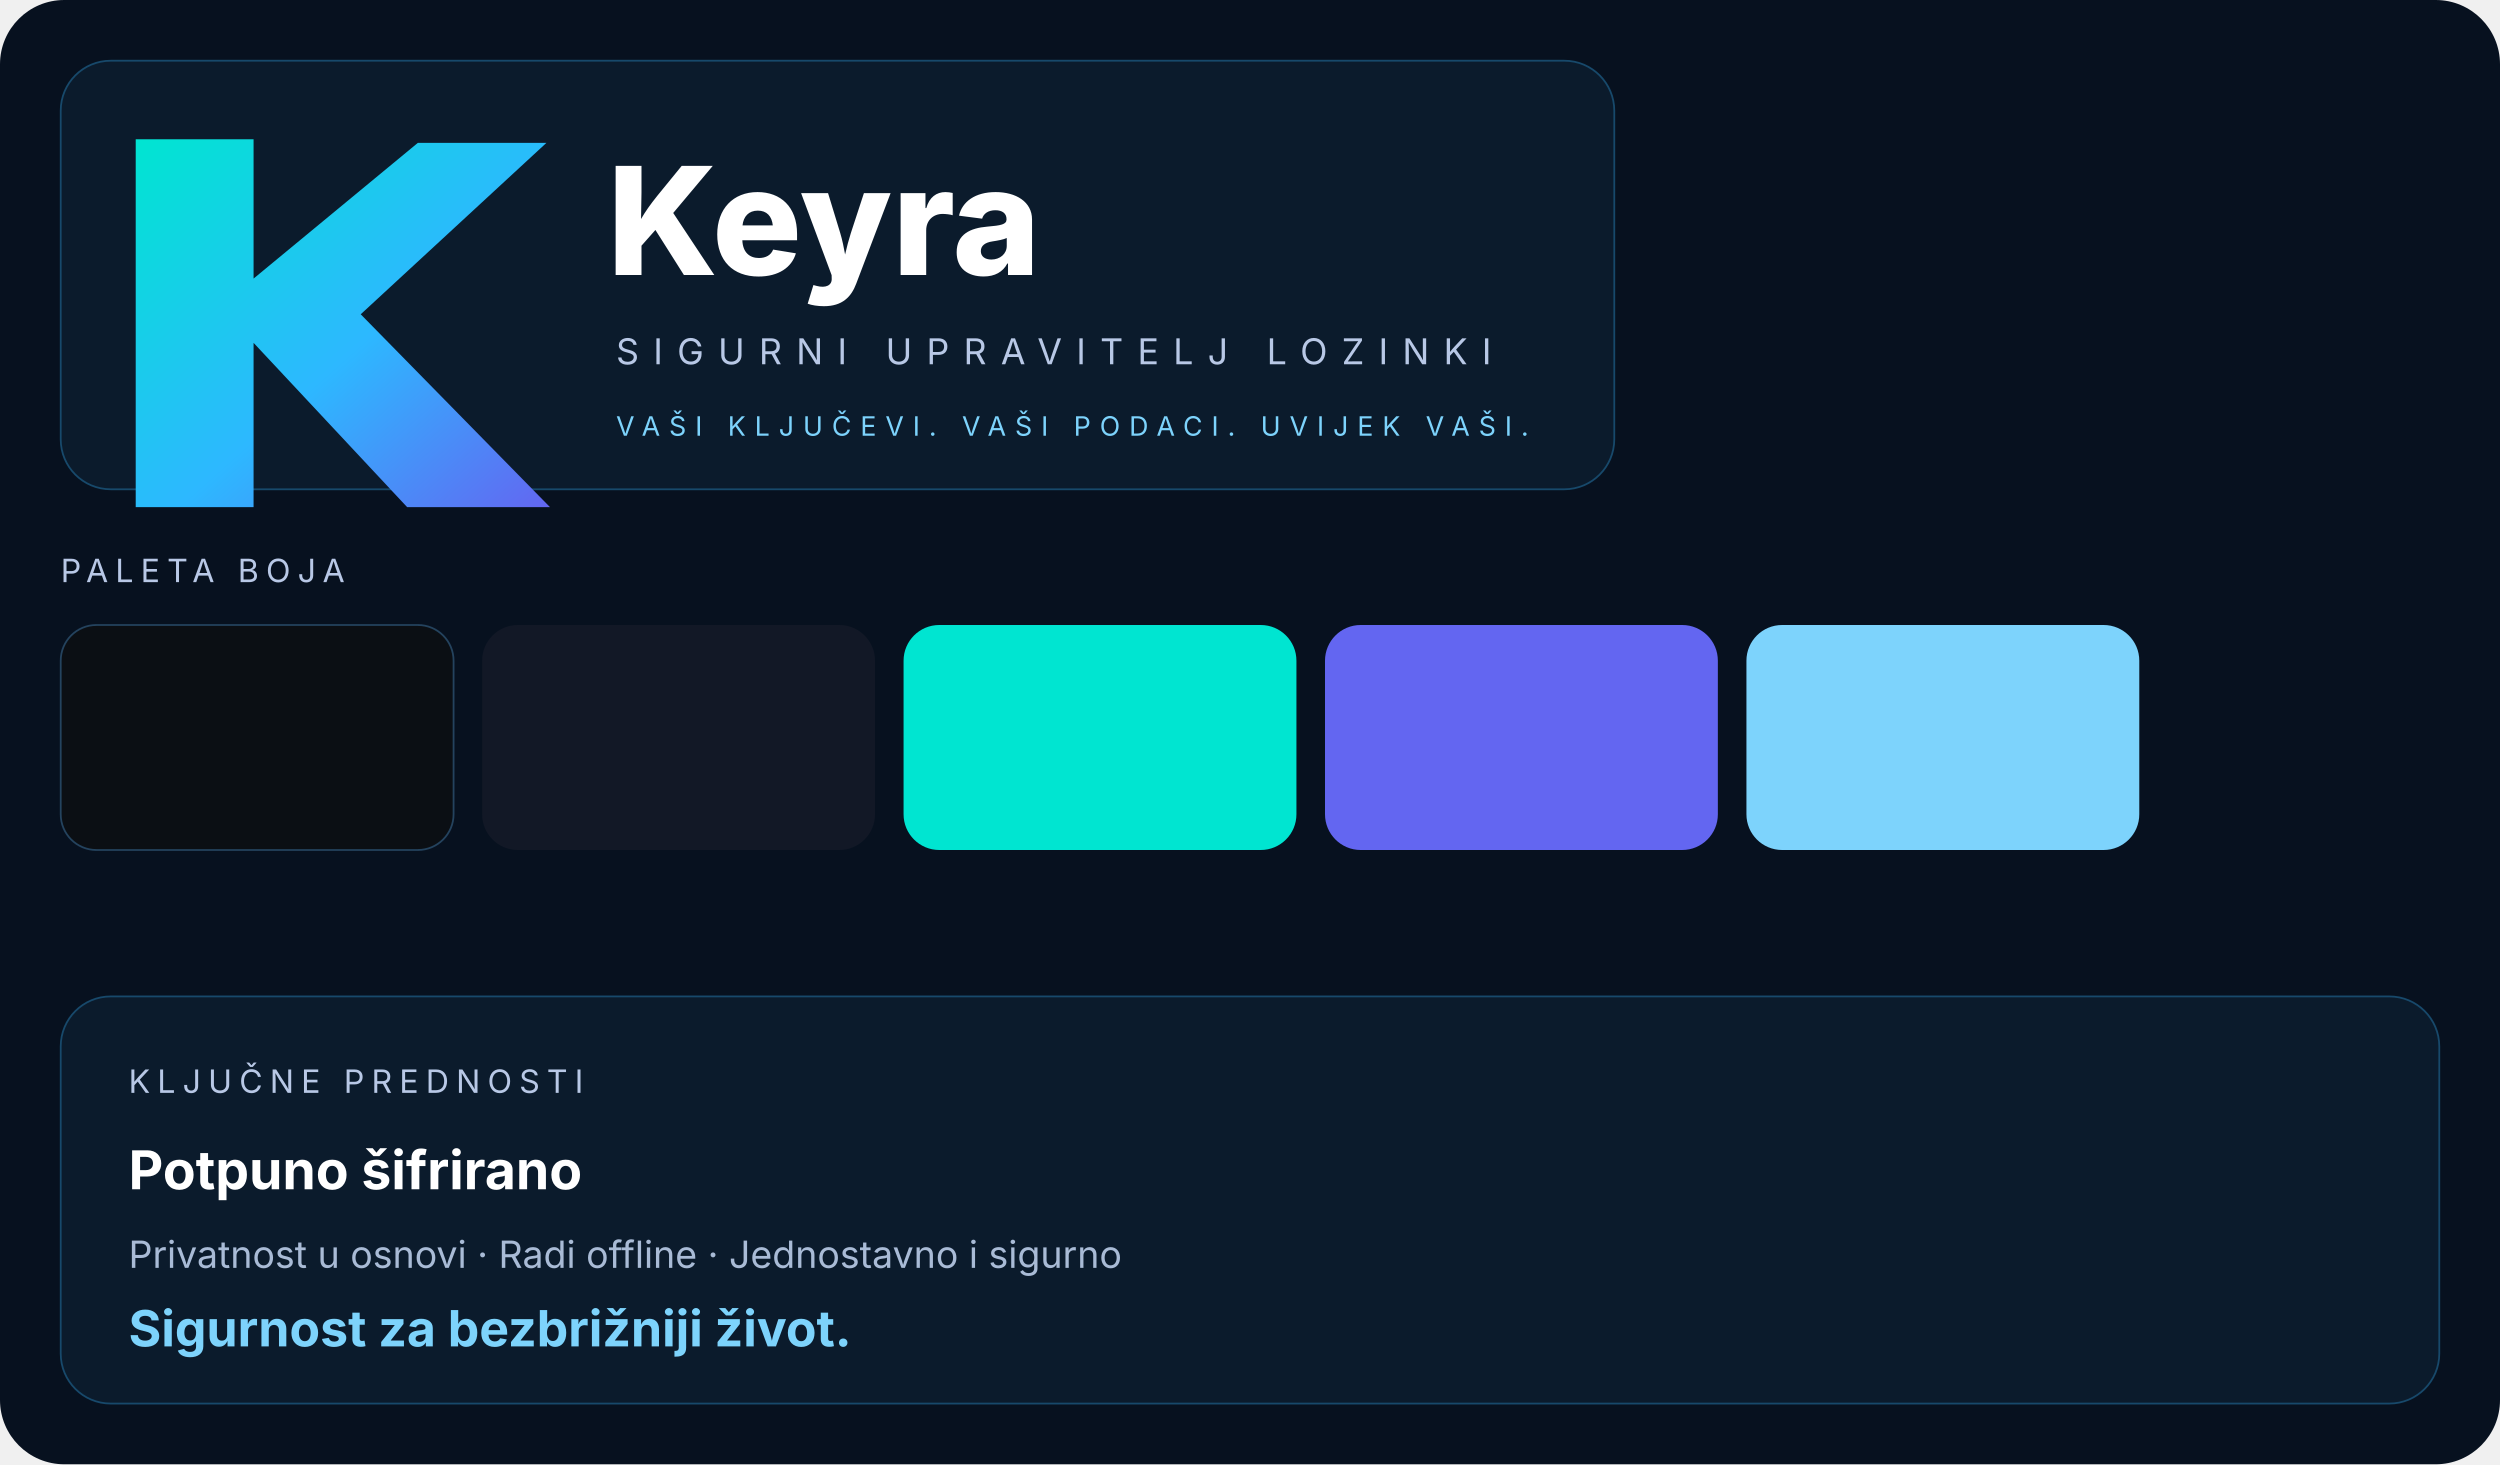
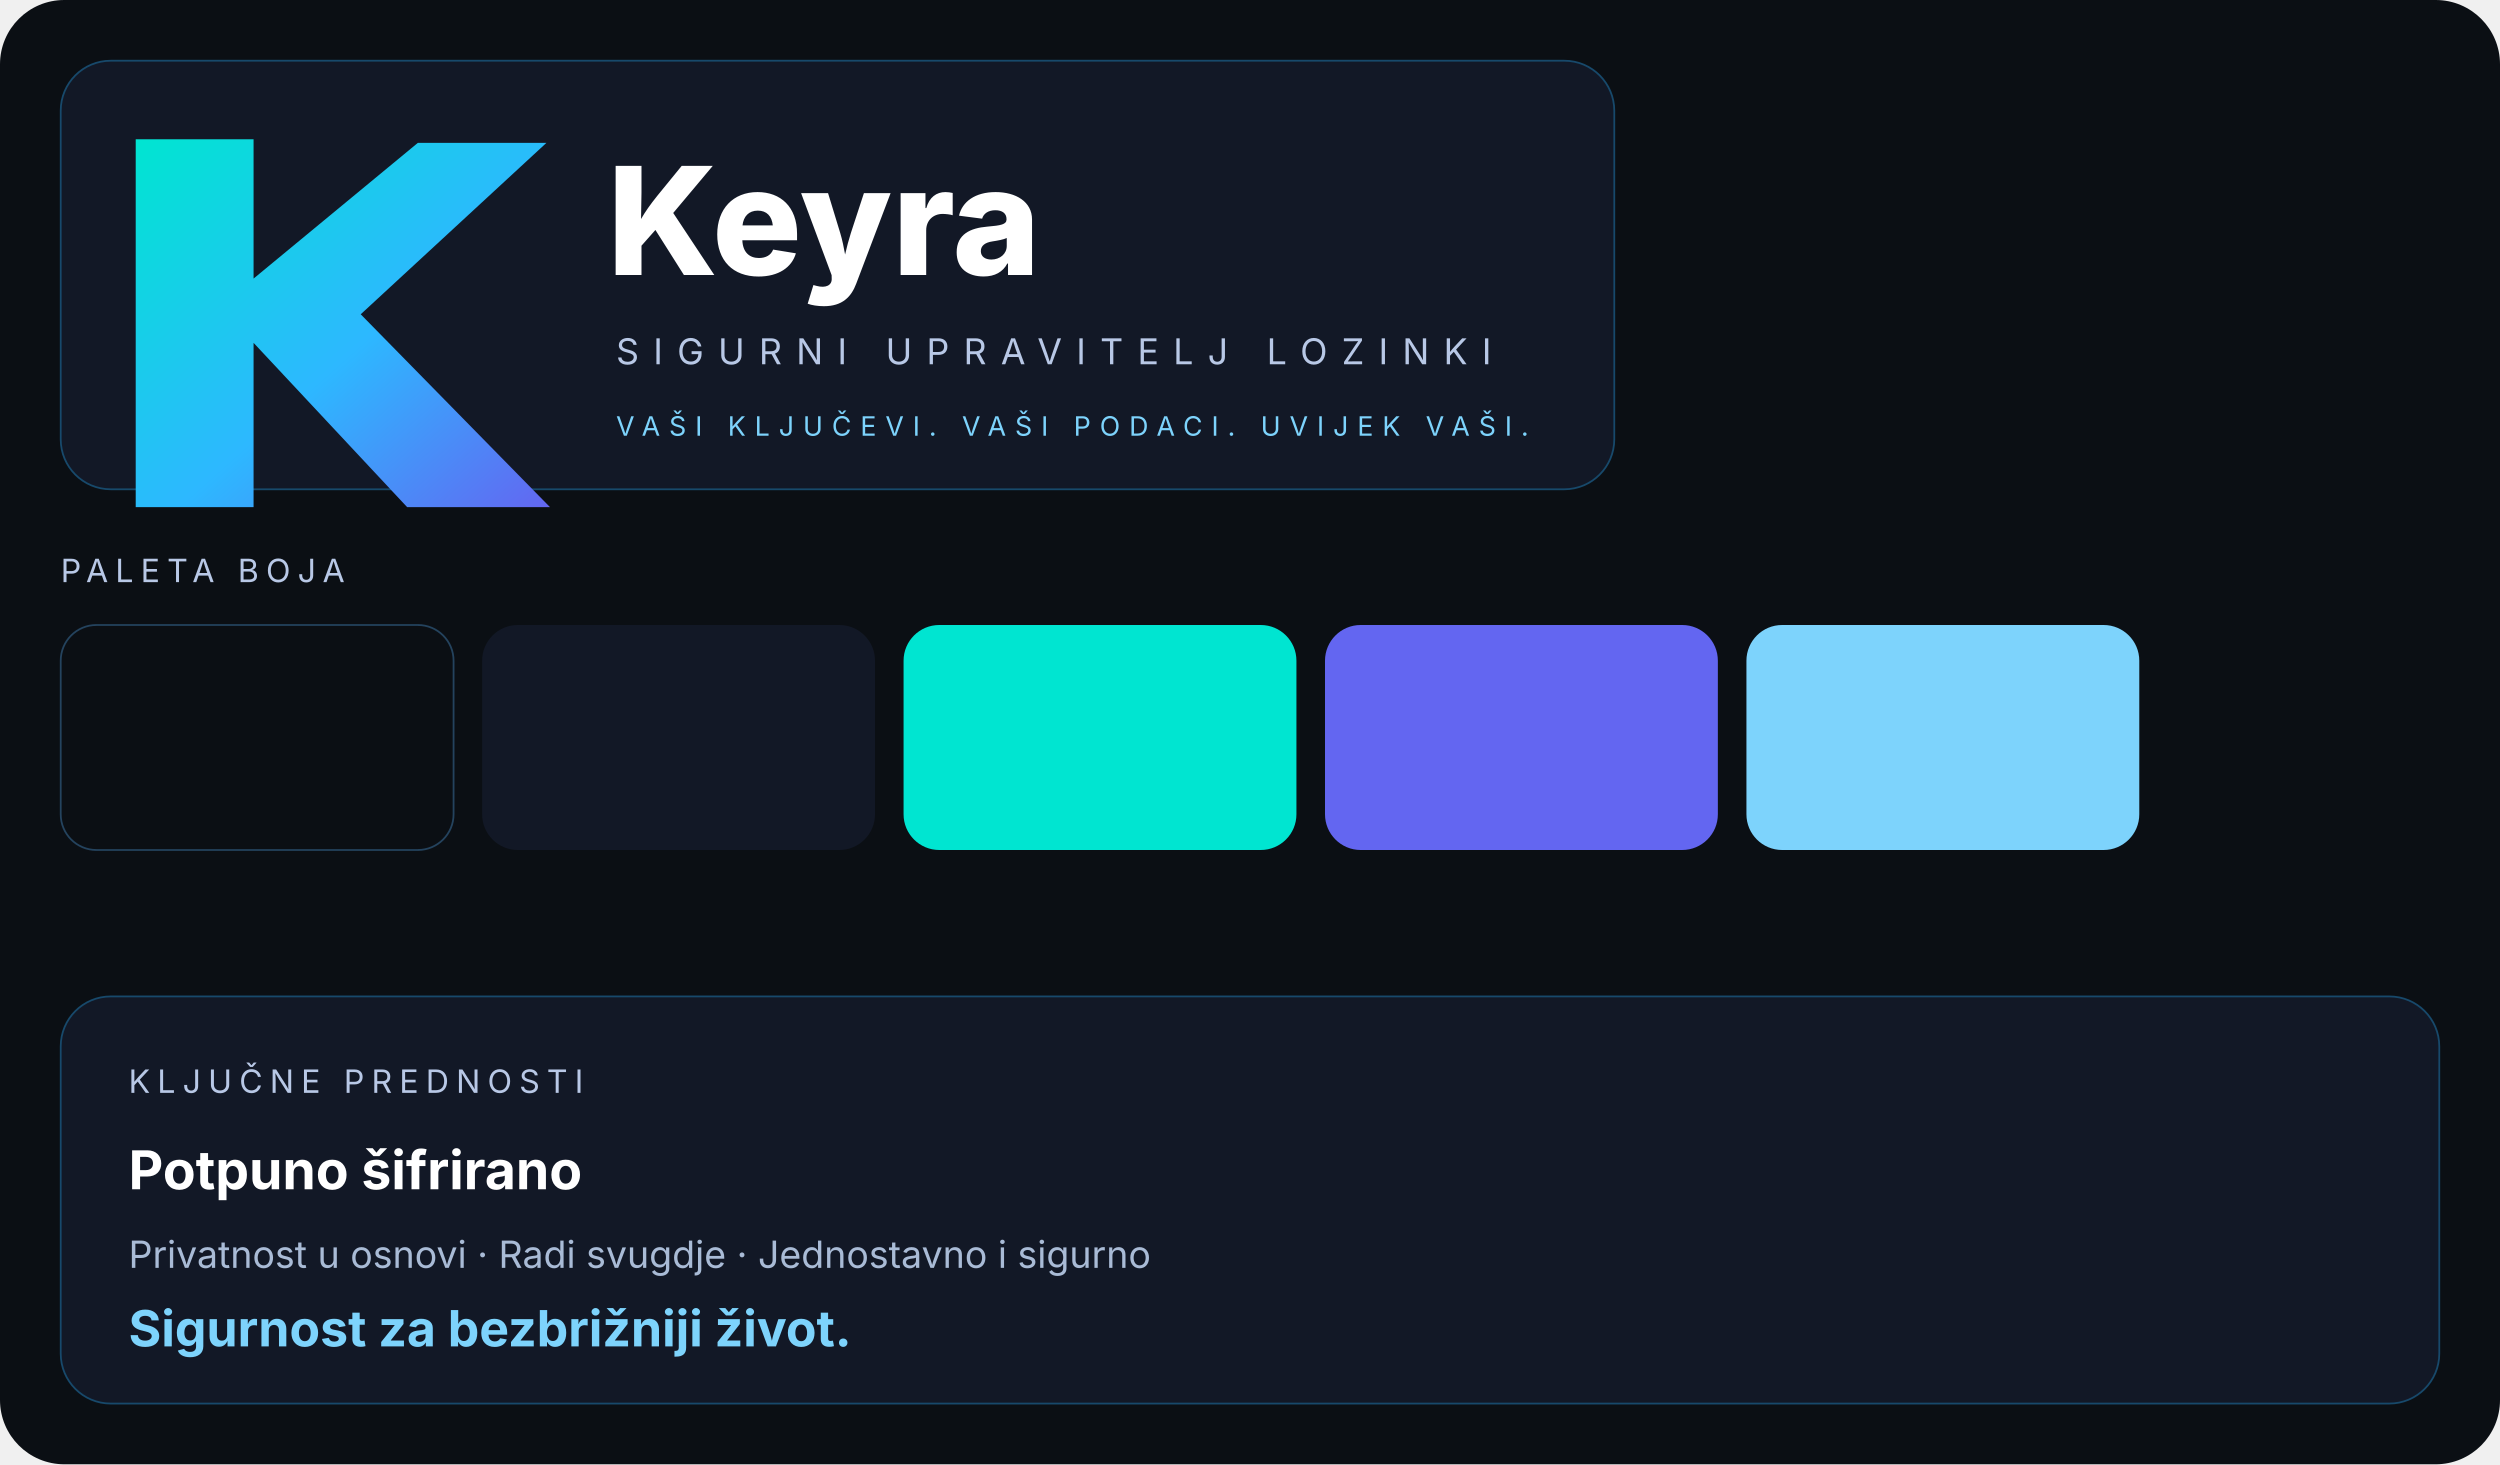
<svg xmlns="http://www.w3.org/2000/svg" width="1400" height="820" viewBox="0 0 1400 820">
  <defs>
    <linearGradient id="g" x1="0" y1="0" x2="1" y2="1">
      <stop stop-color="#00E5D1" />
      <stop offset=".55" stop-color="#2db8ff" />
      <stop offset="1" stop-color="#6366F1" />
    </linearGradient>
  </defs>
-   <rect width="1400" height="820" rx="36" fill="#07111f" />
-   <rect x="34" y="34" width="870" height="240" rx="28" fill="#0b1b2c" stroke="#17496b" />
+   <rect width="1400" height="820" rx="36" fill="#0B0F14" />
+   <rect x="34" y="34" width="870" height="240" rx="28" fill="#121826" stroke="#17496b" />
  <path d="M76 78h66v78l92-76h72l-104 96 106 108h-80l-86-92v92H76z" fill="url(#g)" />
  <text x="340" y="154" fill="#fff" font-family="Inter,Arial" font-size="84" font-weight="800">Keyra</text>
  <text x="345" y="204" fill="#b8c8e6" font-family="Inter,Arial" font-size="20" letter-spacing="8">SIGURNI UPRAVITELJ LOZINKI</text>
  <text x="345" y="244" fill="#7dd3fc" font-family="Inter,Arial" font-size="15" letter-spacing="5">VAŠI KLJUČEVI. VAŠI PODACI. UVIJEK VAŠI.</text>
  <text x="34" y="326" fill="#b8c8e6" font-family="Inter,Arial" font-size="18" letter-spacing="4">PALETA BOJA</text>
  <g transform="translate(34 350)">
    <rect width="220" height="126" rx="20" fill="#0B0F14" stroke="#24435e" />
    <rect x="236" width="220" height="126" rx="20" fill="#121826" />
    <rect x="472" width="220" height="126" rx="20" fill="#00E5D1" />
    <rect x="708" width="220" height="126" rx="20" fill="#6366F1" />
    <rect x="944" width="220" height="126" rx="20" fill="#7DD3FC" />
  </g>
-   <rect x="34" y="558" width="1332" height="228" rx="28" fill="#0b1b2c" stroke="#17496b" />
+   <rect x="34" y="558" width="1332" height="228" rx="28" fill="#121826" stroke="#17496b" />
  <text x="72" y="612" fill="#b8c8e6" font-family="Inter,Arial" font-size="18" letter-spacing="4">KLJUČNE PREDNOSTI</text>
  <text x="72" y="666" fill="#fff" font-family="Inter,Arial" font-size="30" font-weight="700">Potpuno šifrirano</text>
-   <text x="72" y="710" fill="#a9bbd6" font-family="Inter,Arial" font-size="21">Privatnost u osnovi · Radi offline · Jednostavno i sigurno</text>
+   <text x="72" y="710" fill="#a9bbd6" font-family="Inter,Arial" font-size="21">Privatnost u osnovi · Radi svugdje · Jednostavno i sigurno</text>
  <text x="72" y="754" fill="#7dd3fc" font-family="Inter,Arial" font-size="28" font-weight="700">Sigurnost za bezbrižniji život.</text>
</svg>
